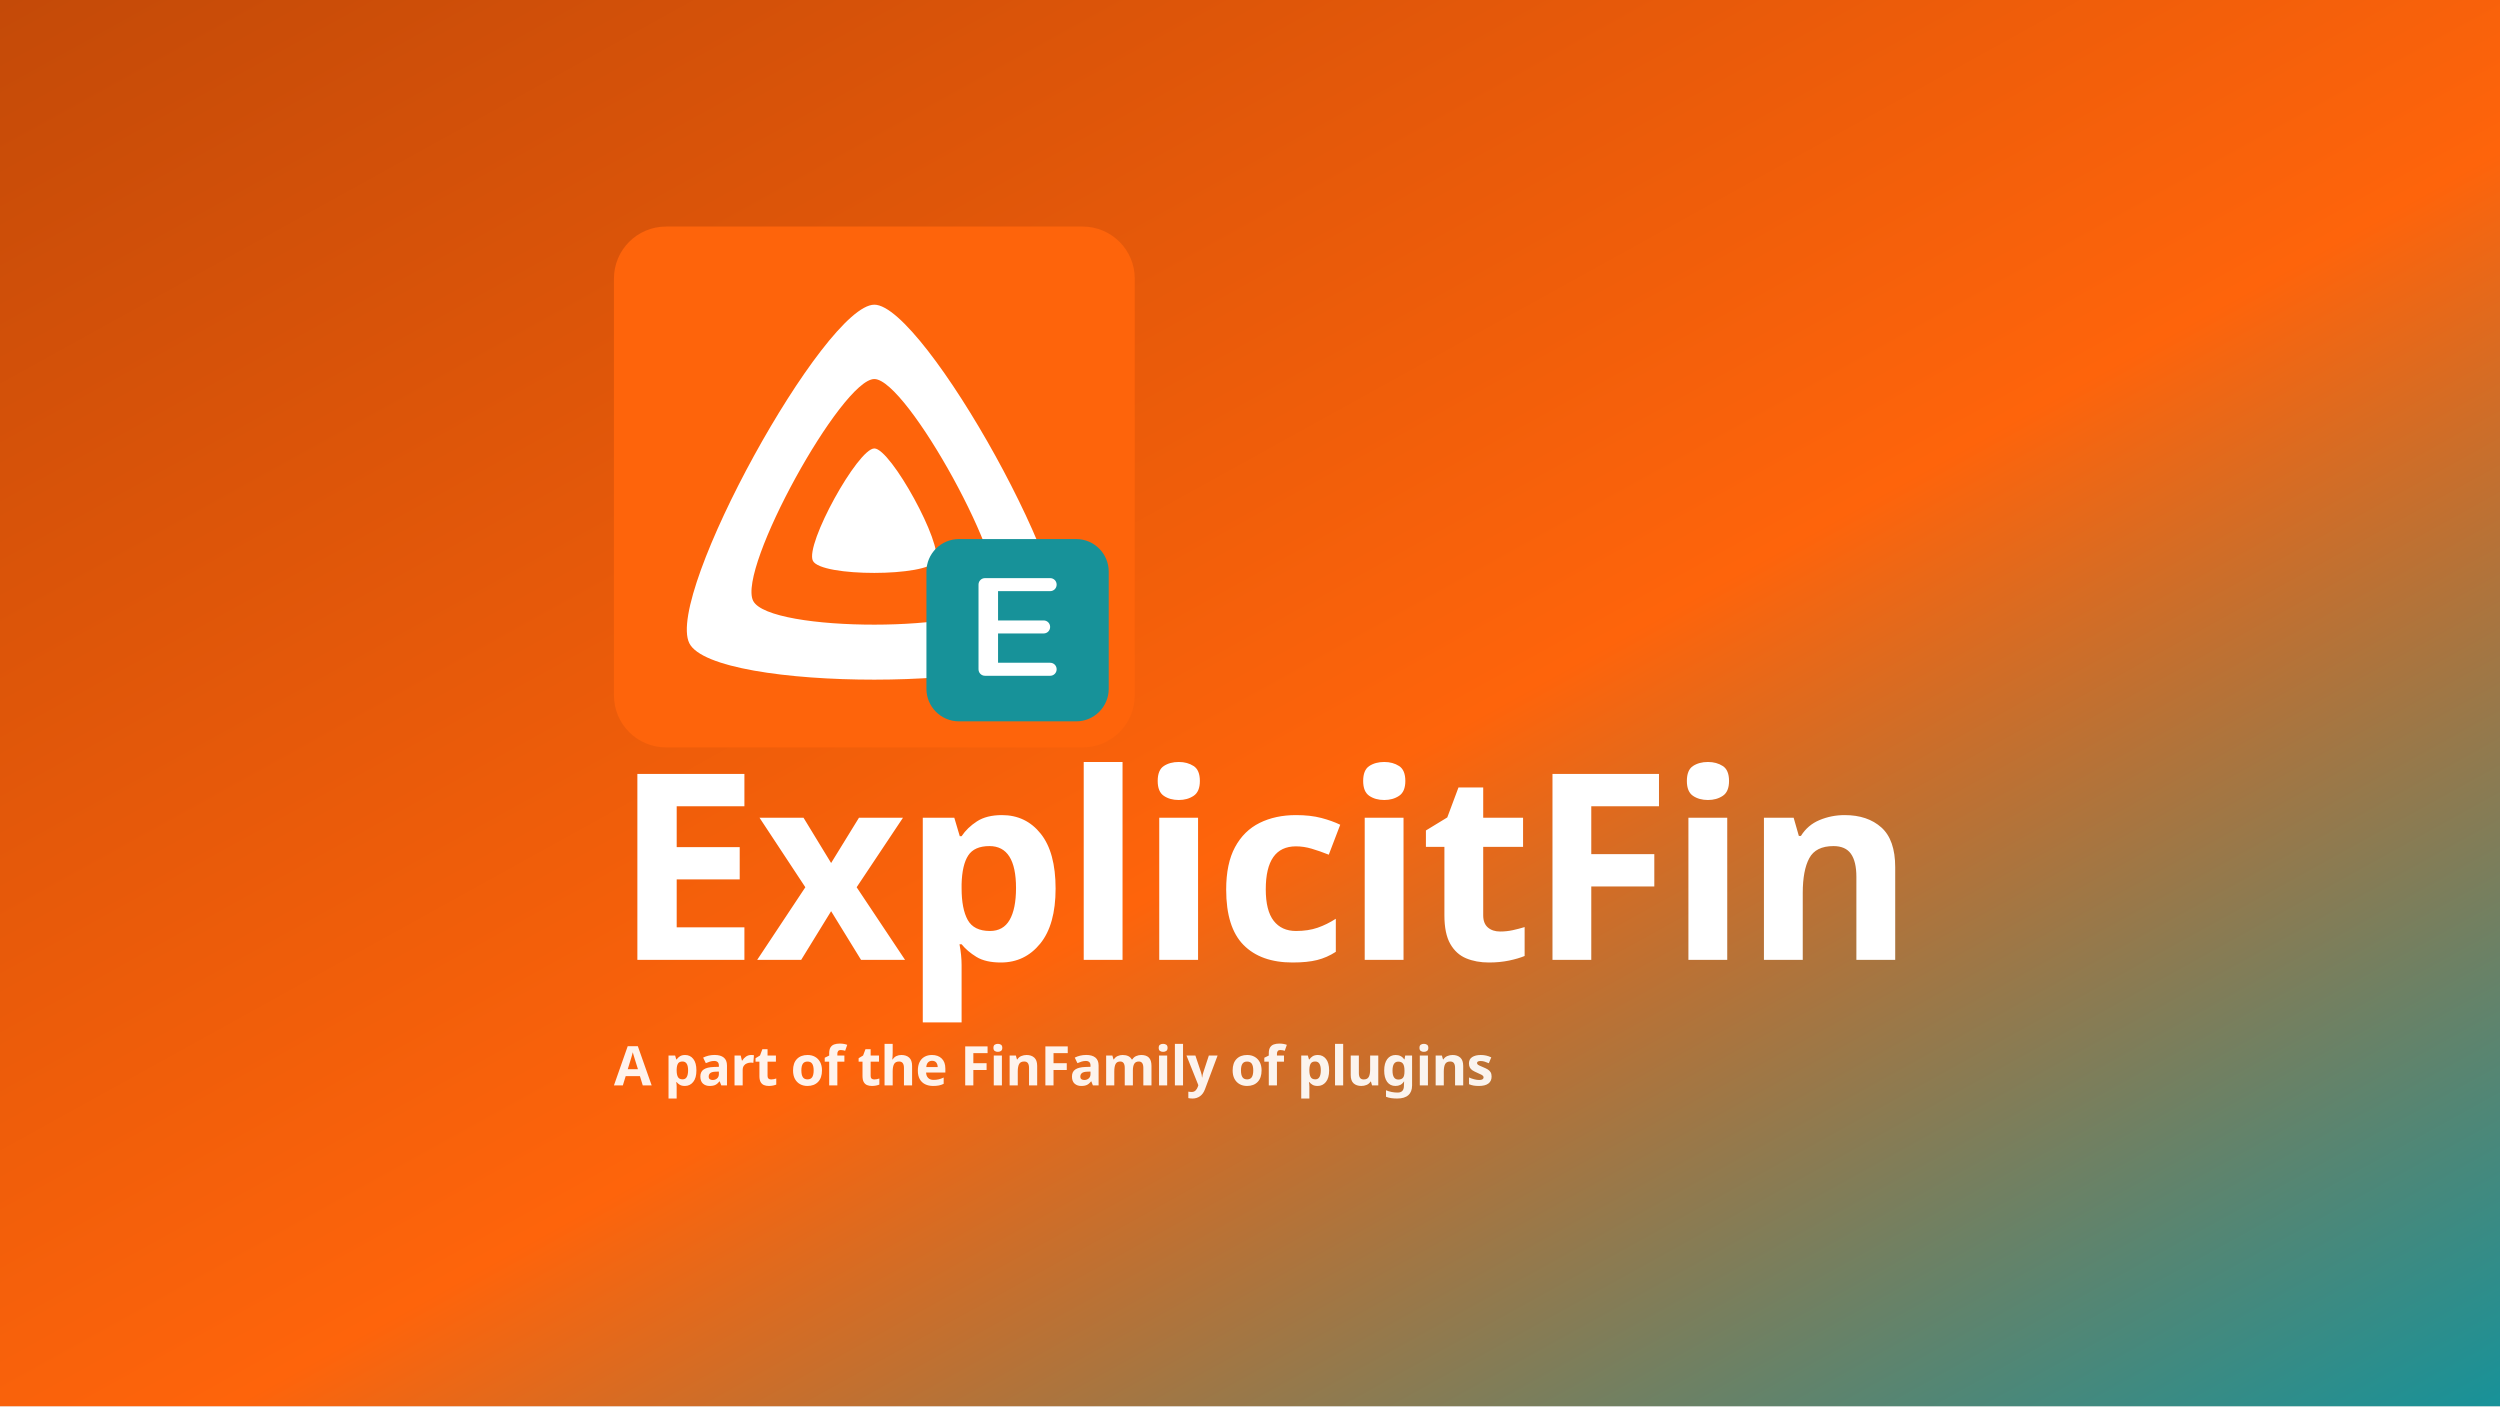
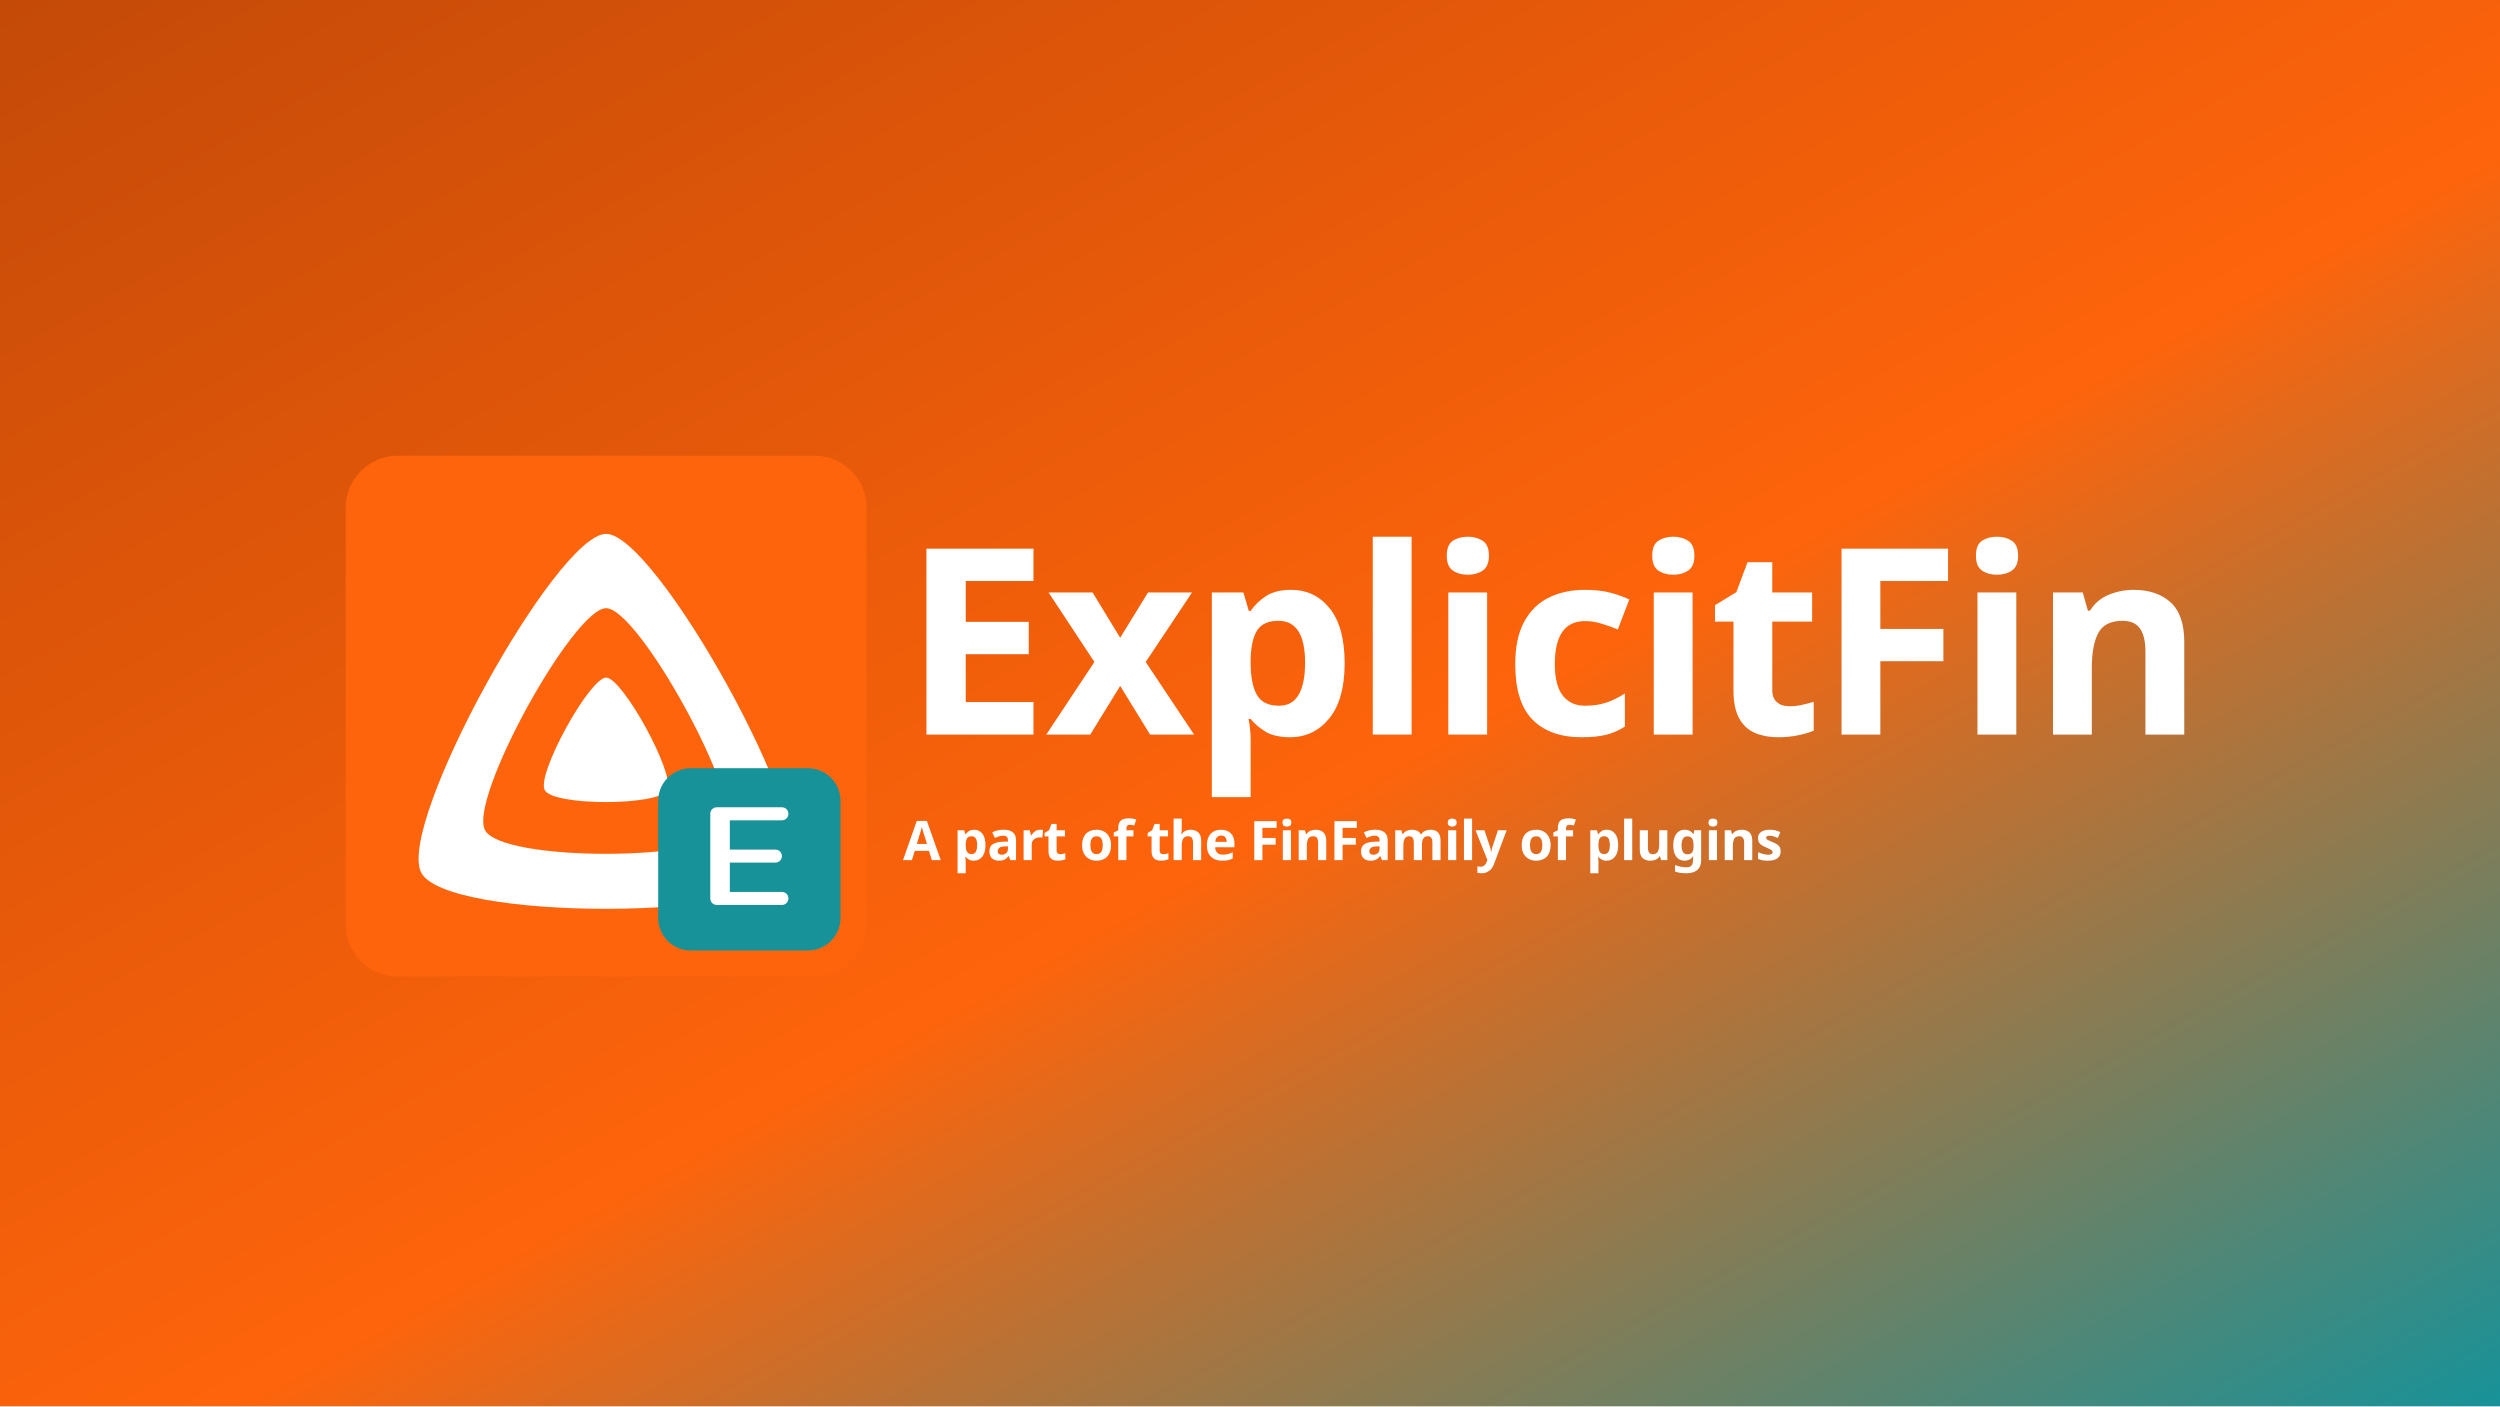
<svg xmlns="http://www.w3.org/2000/svg" width="1920" height="1080" viewBox="0 0 1920 1080">
  <defs>
    <linearGradient id="g" x1="0" y1="0" x2="1" y2="1">
      <stop offset="0%" stop-color="#c44a08" />
      <stop offset="55%" stop-color="#fe640b" />
      <stop offset="100%" stop-color="#179299" />
    </linearGradient>
    <style type="text/css">
      .title {
        font-family: "Nunito", "Quicksand", "Comfortaa", "Arial Rounded MT Bold", ui-rounded, sans-serif;
        font-weight: 700;
        font-size: 200px;
        fill: #ffffff;
        letter-spacing: -0.015em;
      }
      .tagline {
        font-family: "Nunito", "Quicksand", "Comfortaa", "Arial Rounded MT Bold", ui-rounded, sans-serif;
        font-weight: 700;
        font-size: 42px;
        fill: #ffffff;
        letter-spacing: -0.015em;
-         opacity: 0.92;
      }
    </style>
  </defs>
  <rect width="1920" height="1080" fill="url(#g)" />
  <g transform="translate(960, 540)">
-     <g transform="translate(-488.50, -366.00)">
-       <g transform="translate(-40.00, -40.00) scale(10)">
+     <g transform="translate(-694.50, -190.00)">
+       <g transform="translate(-40.00, -40.00) scale(10.0)">
        <rect width="40" height="40" x="4" y="4" rx="4" fill="#fe640b" />
        <path fill="#ffffff" d="M 24 10 C 20.19 10 7.92 32.24 9.79 36 C 11.66 39.75 36.36 39.71 38.21 36 C 40.25 32.29 27.81 10 24 10 Z M 33.31 32.74 C 32.1 35.17 15.92 35.2 14.69 32.74 C 13.46 30.28 21.5 15.71 24 15.71 C 26.5 15.71 34.52 30.31 33.31 32.74 Z M 24 21.04 C 22.74 21.04 18.66 28.42 19.28 29.67 C 19.9 30.92 28.1 30.9 28.71 29.67 C 29.32 28.44 25.26 21.04 24 21.04 Z" />
        <rect width="14" height="14" x="28" y="28" rx="2.5" fill="#179299" />
        <path fill="#ffffff" d="M 32 31.5 C 32 31.22 32.22 31 32.5 31 H 37.5 C 37.78 31 38 31.22 38 31.5 C 38 31.78 37.78 32 37.5 32 H 33.5 V 34.25 H 37 C 37.28 34.25 37.5 34.47 37.5 34.75 C 37.5 35.03 37.28 35.25 37 35.25 H 33.5 V 37.5 H 37.5 C 37.78 37.5 38 37.72 38 38 C 38 38.28 37.78 38.5 37.5 38.5 H 32.5 C 32.22 38.5 32 38.28 32 38 Z" />
      </g>
-       <text class="title" x="0" y="408.00" dominant-baseline="hanging">ExplicitFin</text>
-       <text class="tagline" x="0" y="627.00" dominant-baseline="hanging">A part of the FinFamily of plugins</text>
+       <text class="title" x="428.00" y="59.00" dominant-baseline="hanging">ExplicitFin</text>
+       <text class="tagline" x="428.00" y="278.00" dominant-baseline="hanging">A part of the FinFamily of plugins</text>
    </g>
  </g>
</svg>
